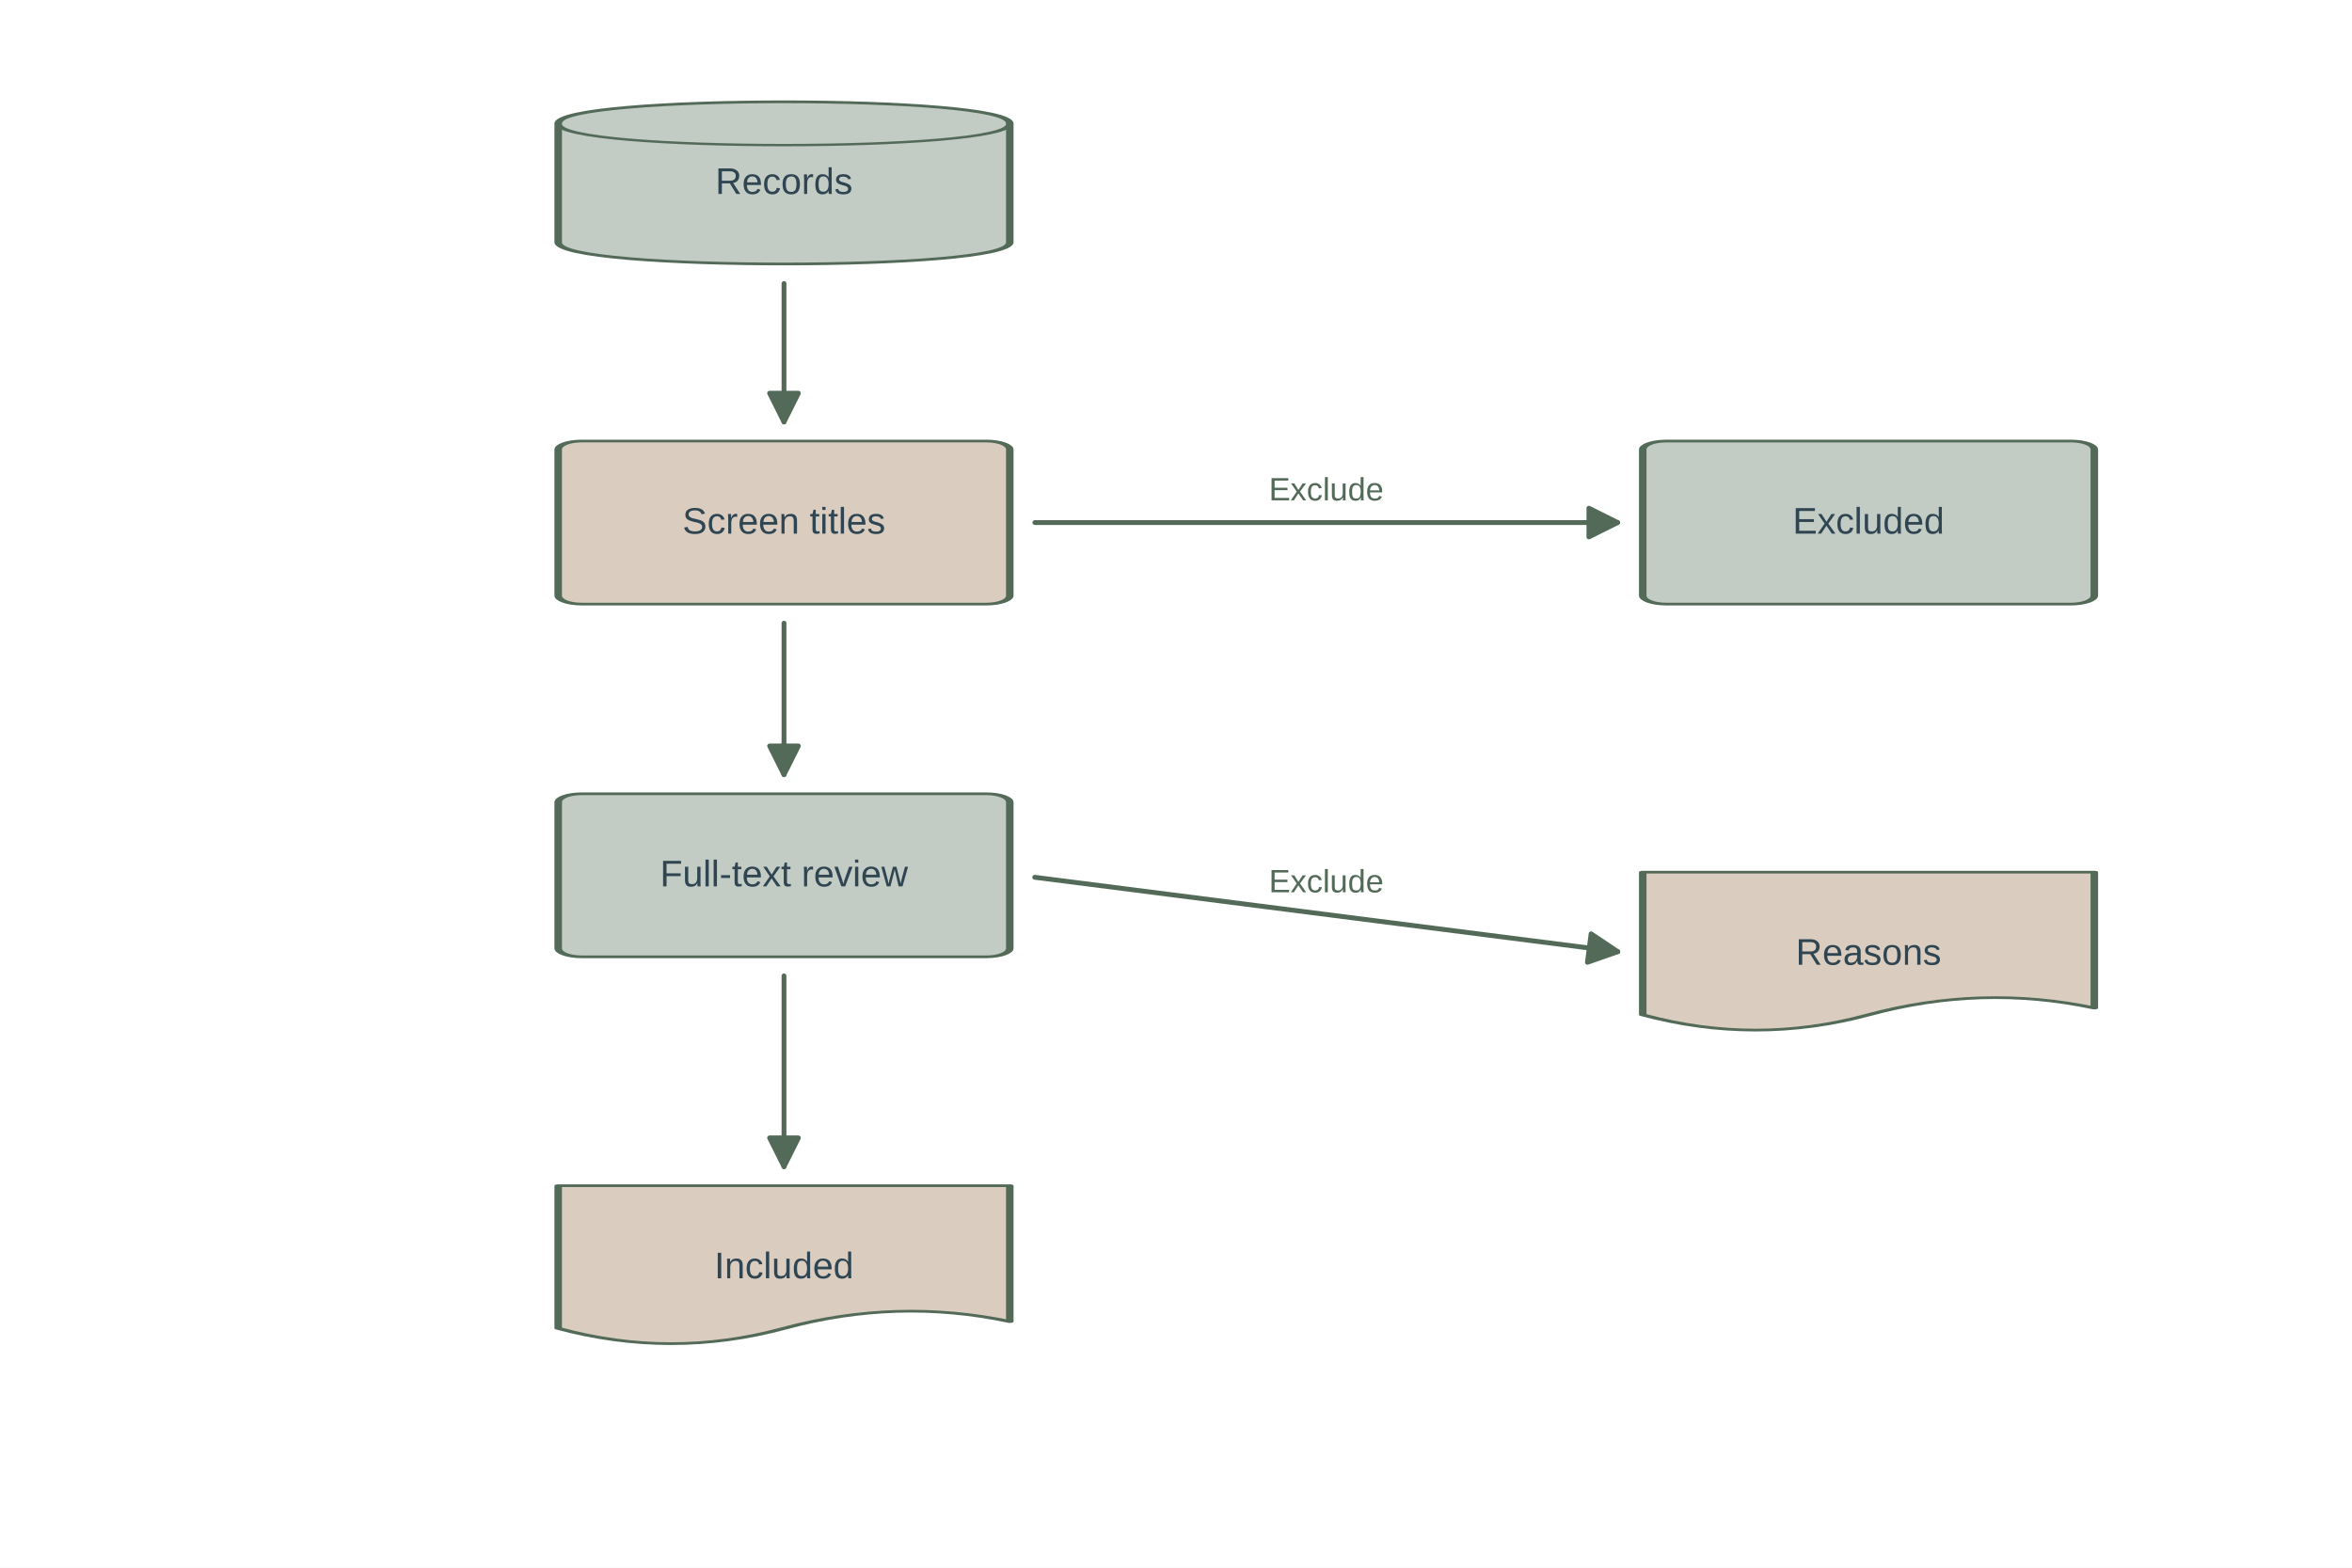
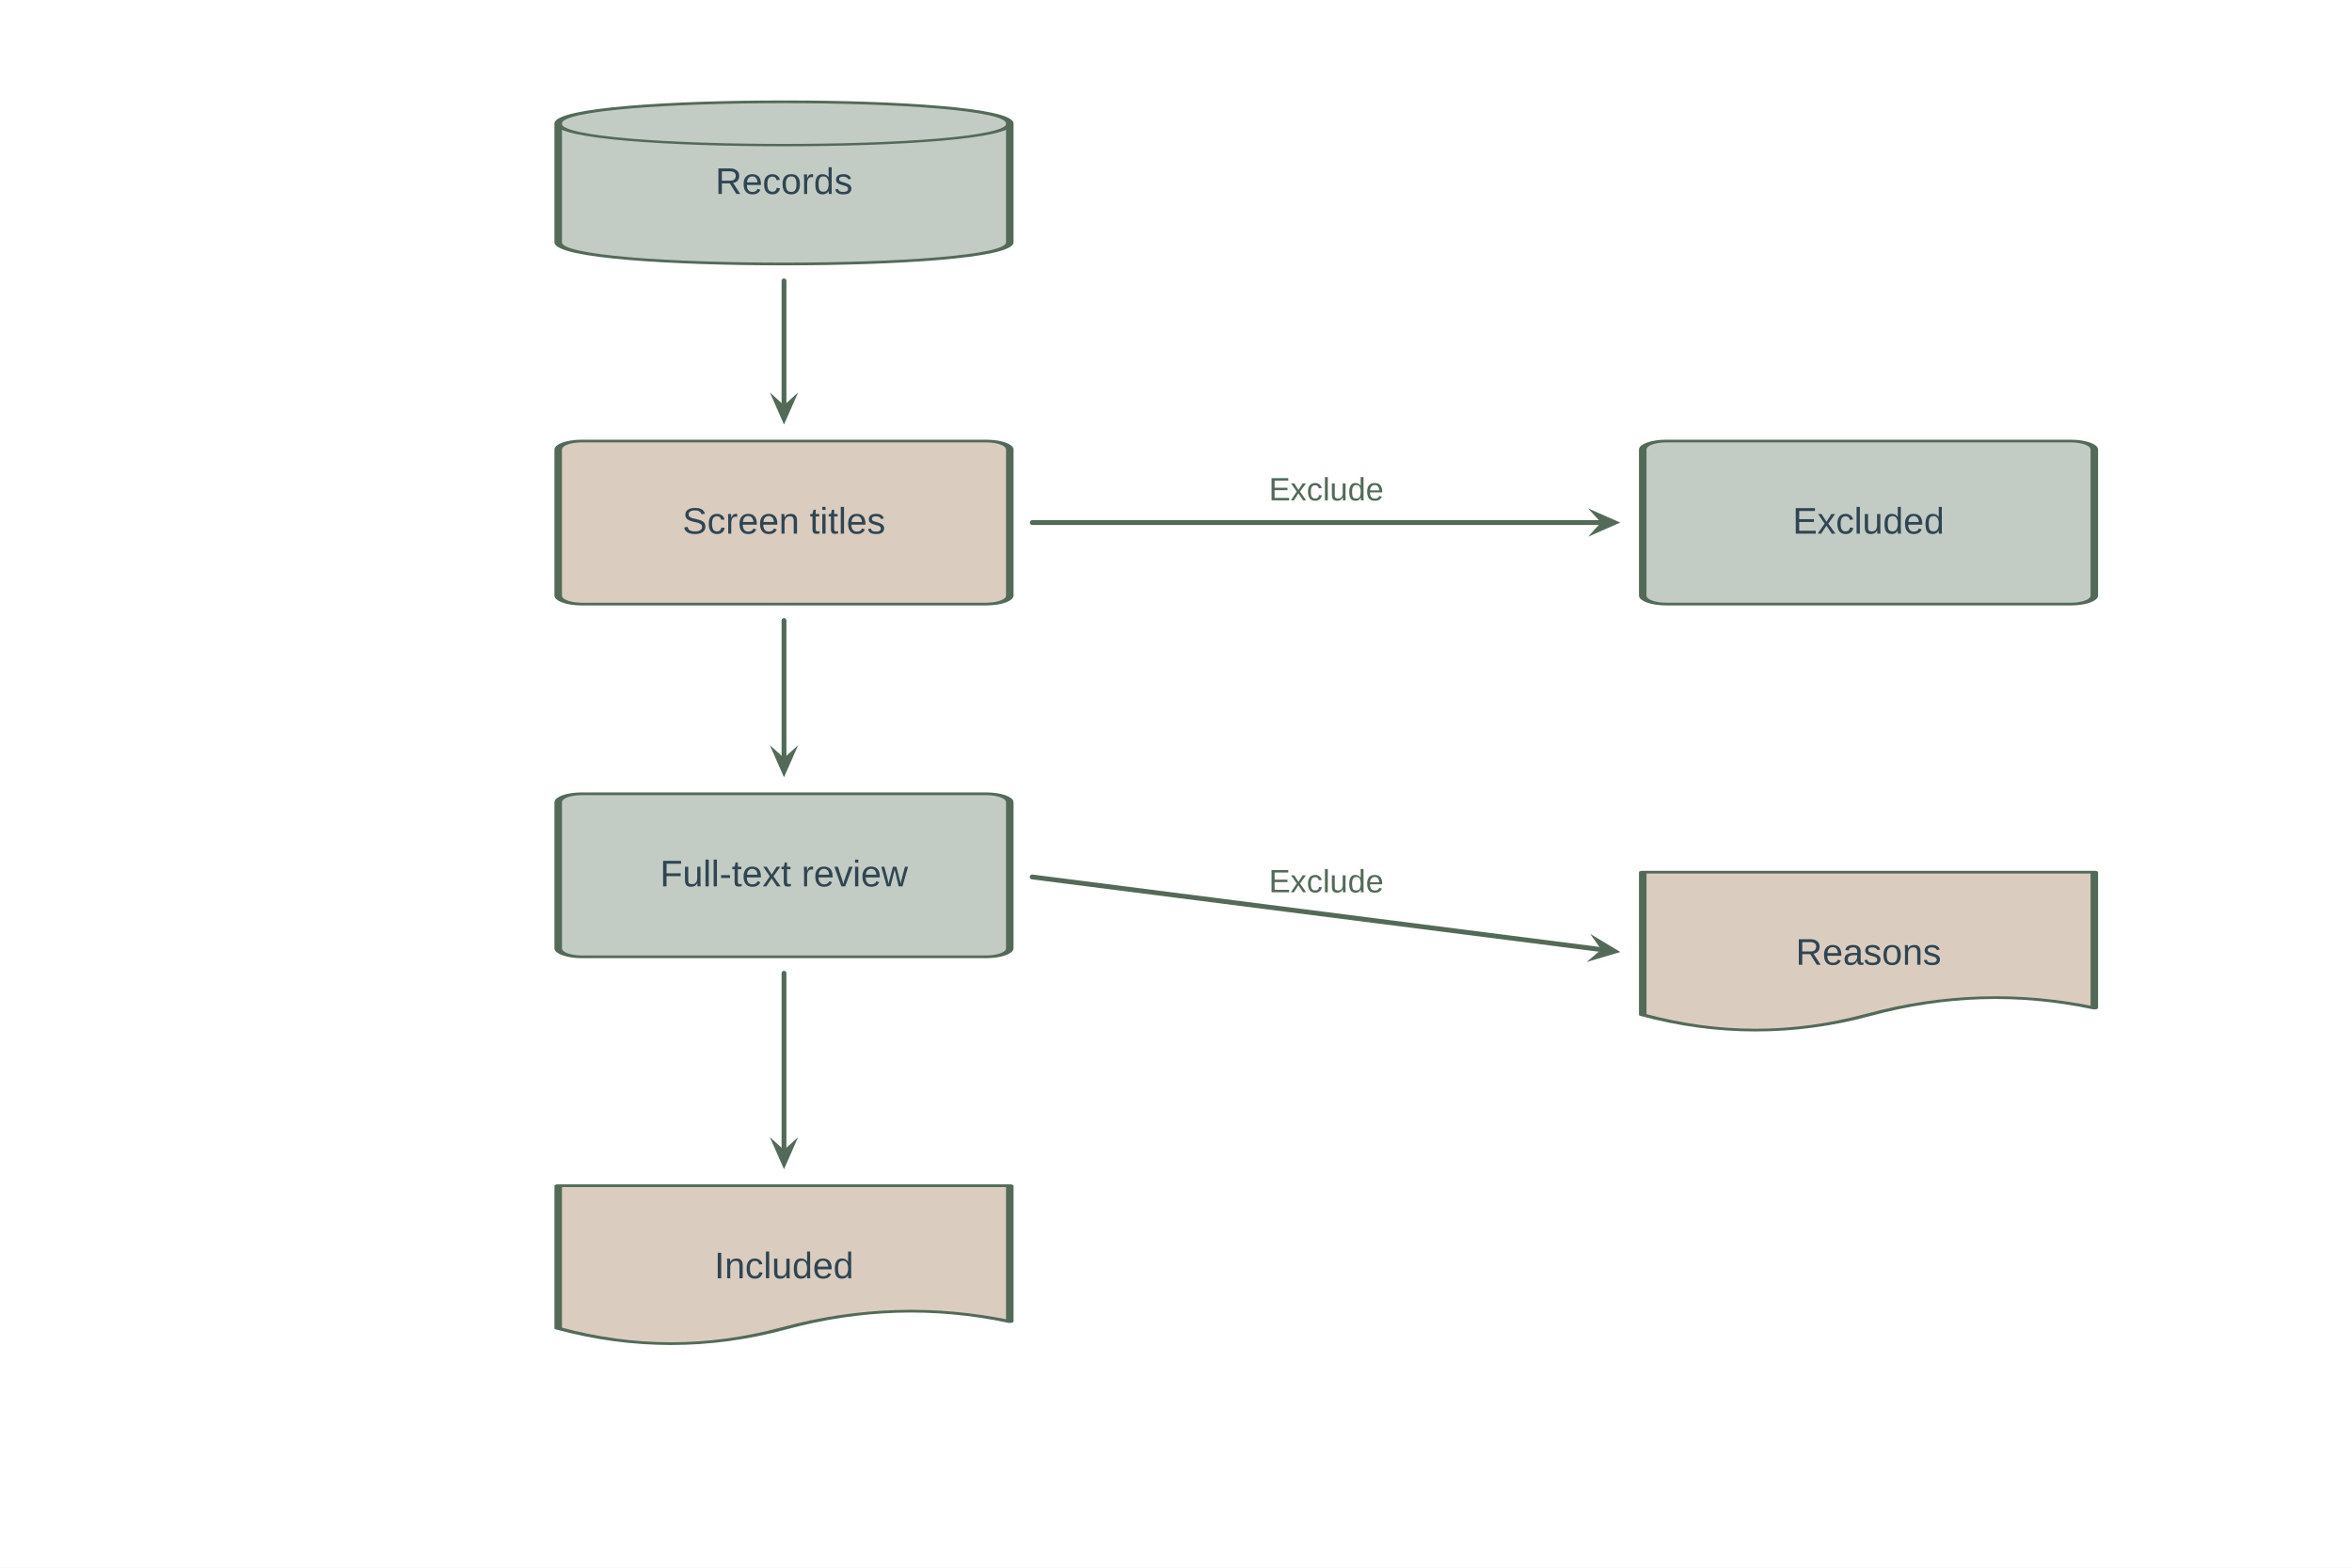
<svg xmlns="http://www.w3.org/2000/svg" width="180.0mm" height="120.0mm" viewBox="0 0 180.0 120.0" data-version="3" data-revision="1">
  <rect width="180.0" height="120.0" fill="#FFFFFF" />
  <g id="layer-compartments" />
  <g id="layer-context" />
  <g id="layer-relations">
    <g data-relation-id="flowlink0" data-relation-type="sequence" id="rel-flowlink0">
-       <path fill="none" stroke="#536A58" stroke-width="0.37" stroke-linecap="round" stroke-linejoin="round" d="M 60.0 21.7 Q 60.0 27.0 60.0 32.3" data-line-body="true" data-indirect="false" />
-       <path fill="#536A58" stroke="#536A58" stroke-width="0.37" stroke-linecap="round" stroke-linejoin="round" data-endpoint="step-arrow" d="M 58.9 30.1 L 60.0 32.3 L 61.1 30.1 Z" />
+       <path fill="none" stroke="#536A58" stroke-width="0.37" stroke-linecap="round" stroke-linejoin="round" d="M 60 21.5 Q 60.0 26.261 60.0 31.022" data-line-body="true" data-indirect="false" />
+       <path fill="#536A58" stroke="none" stroke-width="0.37" stroke-linecap="round" stroke-linejoin="round" data-endpoint="step-arrow" d="M 60.0 32.5 L 58.916 30.037 L 60.0 31.022 L 61.084 30.037 Z" />
    </g>
    <g data-relation-id="flowlink1" data-relation-type="sequence" id="rel-flowlink1">
-       <path fill="none" stroke="#536A58" stroke-width="0.37" stroke-linecap="round" stroke-linejoin="round" d="M 60.0 47.7 Q 60.0 53.5 60.0 59.3" data-line-body="true" data-indirect="false" />
-       <path fill="#536A58" stroke="#536A58" stroke-width="0.37" stroke-linecap="round" stroke-linejoin="round" data-endpoint="step-arrow" d="M 58.9 57.1 L 60.0 59.3 L 61.1 57.1 Z" />
+       <path fill="none" stroke="#536A58" stroke-width="0.37" stroke-linecap="round" stroke-linejoin="round" d="M 60.0 47.5 Q 60.0 52.761 60.0 58.022" data-line-body="true" data-indirect="false" />
+       <path fill="#536A58" stroke="none" stroke-width="0.37" stroke-linecap="round" stroke-linejoin="round" data-endpoint="step-arrow" d="M 60.0 59.5 L 58.916 57.037 L 60.0 58.022 L 61.084 57.037 Z" />
    </g>
    <g data-relation-id="flowlink2" data-relation-type="sequence" id="rel-flowlink2">
-       <path fill="none" stroke="#536A58" stroke-width="0.37" stroke-linecap="round" stroke-linejoin="round" d="M 60.0 74.7 Q 60.0 82.0 60.0 89.3" data-line-body="true" data-indirect="false" />
-       <path fill="#536A58" stroke="#536A58" stroke-width="0.37" stroke-linecap="round" stroke-linejoin="round" data-endpoint="step-arrow" d="M 58.9 87.1 L 60.0 89.3 L 61.1 87.1 Z" />
+       <path fill="none" stroke="#536A58" stroke-width="0.37" stroke-linecap="round" stroke-linejoin="round" d="M 60 74.5 Q 60 81.261 60.0 88.022" data-line-body="true" data-indirect="false" />
+       <path fill="#536A58" stroke="none" stroke-width="0.37" stroke-linecap="round" stroke-linejoin="round" data-endpoint="step-arrow" d="M 60.0 89.5 L 58.916 87.037 L 60.0 88.022 L 61.084 87.037 Z" />
    </g>
    <g data-relation-id="flowlink3" data-relation-type="sequence" id="rel-flowlink3">
-       <path fill="none" stroke="#536A58" stroke-width="0.37" stroke-linecap="round" stroke-linejoin="round" d="M 79.2 40.0 Q 101.5 40.0 123.8 40.0" data-line-body="true" data-indirect="false" />
-       <path fill="#536A58" stroke="#536A58" stroke-width="0.37" stroke-linecap="round" stroke-linejoin="round" data-endpoint="step-arrow" d="M 121.6 41.1 L 123.8 40.0 L 121.6 38.9 Z" />
+       <path fill="none" stroke="#536A58" stroke-width="0.37" stroke-linecap="round" stroke-linejoin="round" d="M 79 40 Q 100.761 40.0 122.522 40" data-line-body="true" data-indirect="false" />
+       <path fill="#536A58" stroke="none" stroke-width="0.37" stroke-linecap="round" stroke-linejoin="round" data-endpoint="step-arrow" d="M 124 40.0 L 121.537 41.084 L 122.522 40 L 121.537 38.916 Z" />
      <rect x="96.508" y="36.3" width="9.984" height="2.7" rx=".3" fill="#FFFFFF" />
      <text x="101.5" y="38.3" font-size="2.469" font-family="Arial,Microsoft YaHei,sans-serif" fill="#536A58" text-anchor="middle" font-weight="400">Exclude</text>
    </g>
    <g data-relation-id="flowlink4" data-relation-type="sequence" id="rel-flowlink4">
-       <path fill="none" stroke="#536A58" stroke-width="0.37" stroke-linecap="round" stroke-linejoin="round" d="M 79.19 67.152 Q 101.5 70.0 123.81 72.848" data-line-body="true" data-indirect="false" />
-       <path fill="#536A58" stroke="#536A58" stroke-width="0.37" stroke-linecap="round" stroke-linejoin="round" data-endpoint="step-arrow" d="M 121.488 73.661 L 123.81 72.848 L 121.767 71.478 Z" />
+       <path fill="none" stroke="#536A58" stroke-width="0.37" stroke-linecap="round" stroke-linejoin="round" d="M 78.992 67.127 Q 100.767 69.906 122.542 72.686" data-line-body="true" data-indirect="false" />
+       <path fill="#536A58" stroke="none" stroke-width="0.37" stroke-linecap="round" stroke-linejoin="round" data-endpoint="step-arrow" d="M 124.008 72.873 L 121.427 73.637 L 122.542 72.686 L 121.702 71.486 Z" />
      <rect x="96.508" y="66.3" width="9.984" height="2.7" rx=".3" fill="#FFFFFF" />
      <text x="101.5" y="68.3" font-size="2.469" font-family="Arial,Microsoft YaHei,sans-serif" fill="#536A58" text-anchor="middle" font-weight="400">Exclude</text>
    </g>
  </g>
  <g id="layer-objects">
    <g data-object-id="step0" data-type="process" id="obj-step0">
      <g data-glyph="step0" transform="rotate(0.0 60.0 14.0)">
        <g transform="translate(42.0 7.5) scale(0.36 0.13)">
          <path d="M 2 15 C 2 -2 98 -2 98 15 V 85 C 98 102 2 102 2 85 Z" fill="#c3cbc5" stroke="#536A58" stroke-width="1.600" stroke-linecap="round" stroke-linejoin="round" />
          <path d="M 2 15 C 2 32 98 32 98 15" fill="none" stroke="#536A58" stroke-width="1.400" stroke-linecap="round" stroke-linejoin="round" />
        </g>
      </g>
      <text x="60" y="14.847" font-size="2.822" font-family="Arial,Microsoft YaHei,sans-serif" fill="#2F4552" text-anchor="middle" font-weight="400" data-label-for="step0">Records</text>
    </g>
    <g data-object-id="step1" data-type="process" id="obj-step1">
      <g data-glyph="step1" transform="rotate(0.0 60.0 40.0)">
        <g transform="translate(42.0 33.5) scale(0.36 0.13)">
          <rect x="2.00" y="2.00" width="96.00" height="96.00" rx="5.00" fill="#dacdc0" stroke="#536A58" stroke-width="1.600" />
        </g>
      </g>
      <text x="60" y="40.847" font-size="2.822" font-family="Arial,Microsoft YaHei,sans-serif" fill="#2F4552" text-anchor="middle" font-weight="400" data-label-for="step1">Screen titles</text>
    </g>
    <g data-object-id="step2" data-type="process" id="obj-step2">
      <g data-glyph="step2" transform="rotate(0.0 60.0 67.0)">
        <g transform="translate(42.0 60.5) scale(0.36 0.13)">
          <rect x="2.00" y="2.00" width="96.00" height="96.00" rx="5.00" fill="#c3cbc5" stroke="#536A58" stroke-width="1.600" />
        </g>
      </g>
      <text x="60" y="67.847" font-size="2.822" font-family="Arial,Microsoft YaHei,sans-serif" fill="#2F4552" text-anchor="middle" font-weight="400" data-label-for="step2">Full-text review</text>
    </g>
    <g data-object-id="step3" data-type="process" id="obj-step3">
      <g data-glyph="step3" transform="rotate(0.0 60.0 97.0)">
        <g transform="translate(42.0 90.5) scale(0.36 0.13)">
          <path d="M 2 2 H 98 V 82 Q 74 68 50 86 T 2 86 Z" fill="#dacdc0" stroke="#536A58" stroke-width="1.600" stroke-linecap="round" stroke-linejoin="round" />
        </g>
      </g>
      <text x="60" y="97.847" font-size="2.822" font-family="Arial,Microsoft YaHei,sans-serif" fill="#2F4552" text-anchor="middle" font-weight="400" data-label-for="step3">Included</text>
    </g>
    <g data-object-id="step4" data-type="process" id="obj-step4">
      <g data-glyph="step4" transform="rotate(0.0 143.0 40.0)">
        <g transform="translate(125.0 33.5) scale(0.36 0.13)">
          <rect x="2.00" y="2.00" width="96.00" height="96.00" rx="5.00" fill="#c3cbc5" stroke="#536A58" stroke-width="1.600" />
        </g>
      </g>
      <text x="143" y="40.847" font-size="2.822" font-family="Arial,Microsoft YaHei,sans-serif" fill="#2F4552" text-anchor="middle" font-weight="400" data-label-for="step4">Excluded</text>
    </g>
    <g data-object-id="step5" data-type="process" id="obj-step5">
      <g data-glyph="step5" transform="rotate(0.0 143.0 73.0)">
        <g transform="translate(125.0 66.5) scale(0.36 0.13)">
          <path d="M 2 2 H 98 V 82 Q 74 68 50 86 T 2 86 Z" fill="#dacdc0" stroke="#536A58" stroke-width="1.600" stroke-linecap="round" stroke-linejoin="round" />
        </g>
      </g>
      <text x="143" y="73.847" font-size="2.822" font-family="Arial,Microsoft YaHei,sans-serif" fill="#2F4552" text-anchor="middle" font-weight="400" data-label-for="step5">Reasons</text>
    </g>
  </g>
  <g id="layer-callouts" />
</svg>
